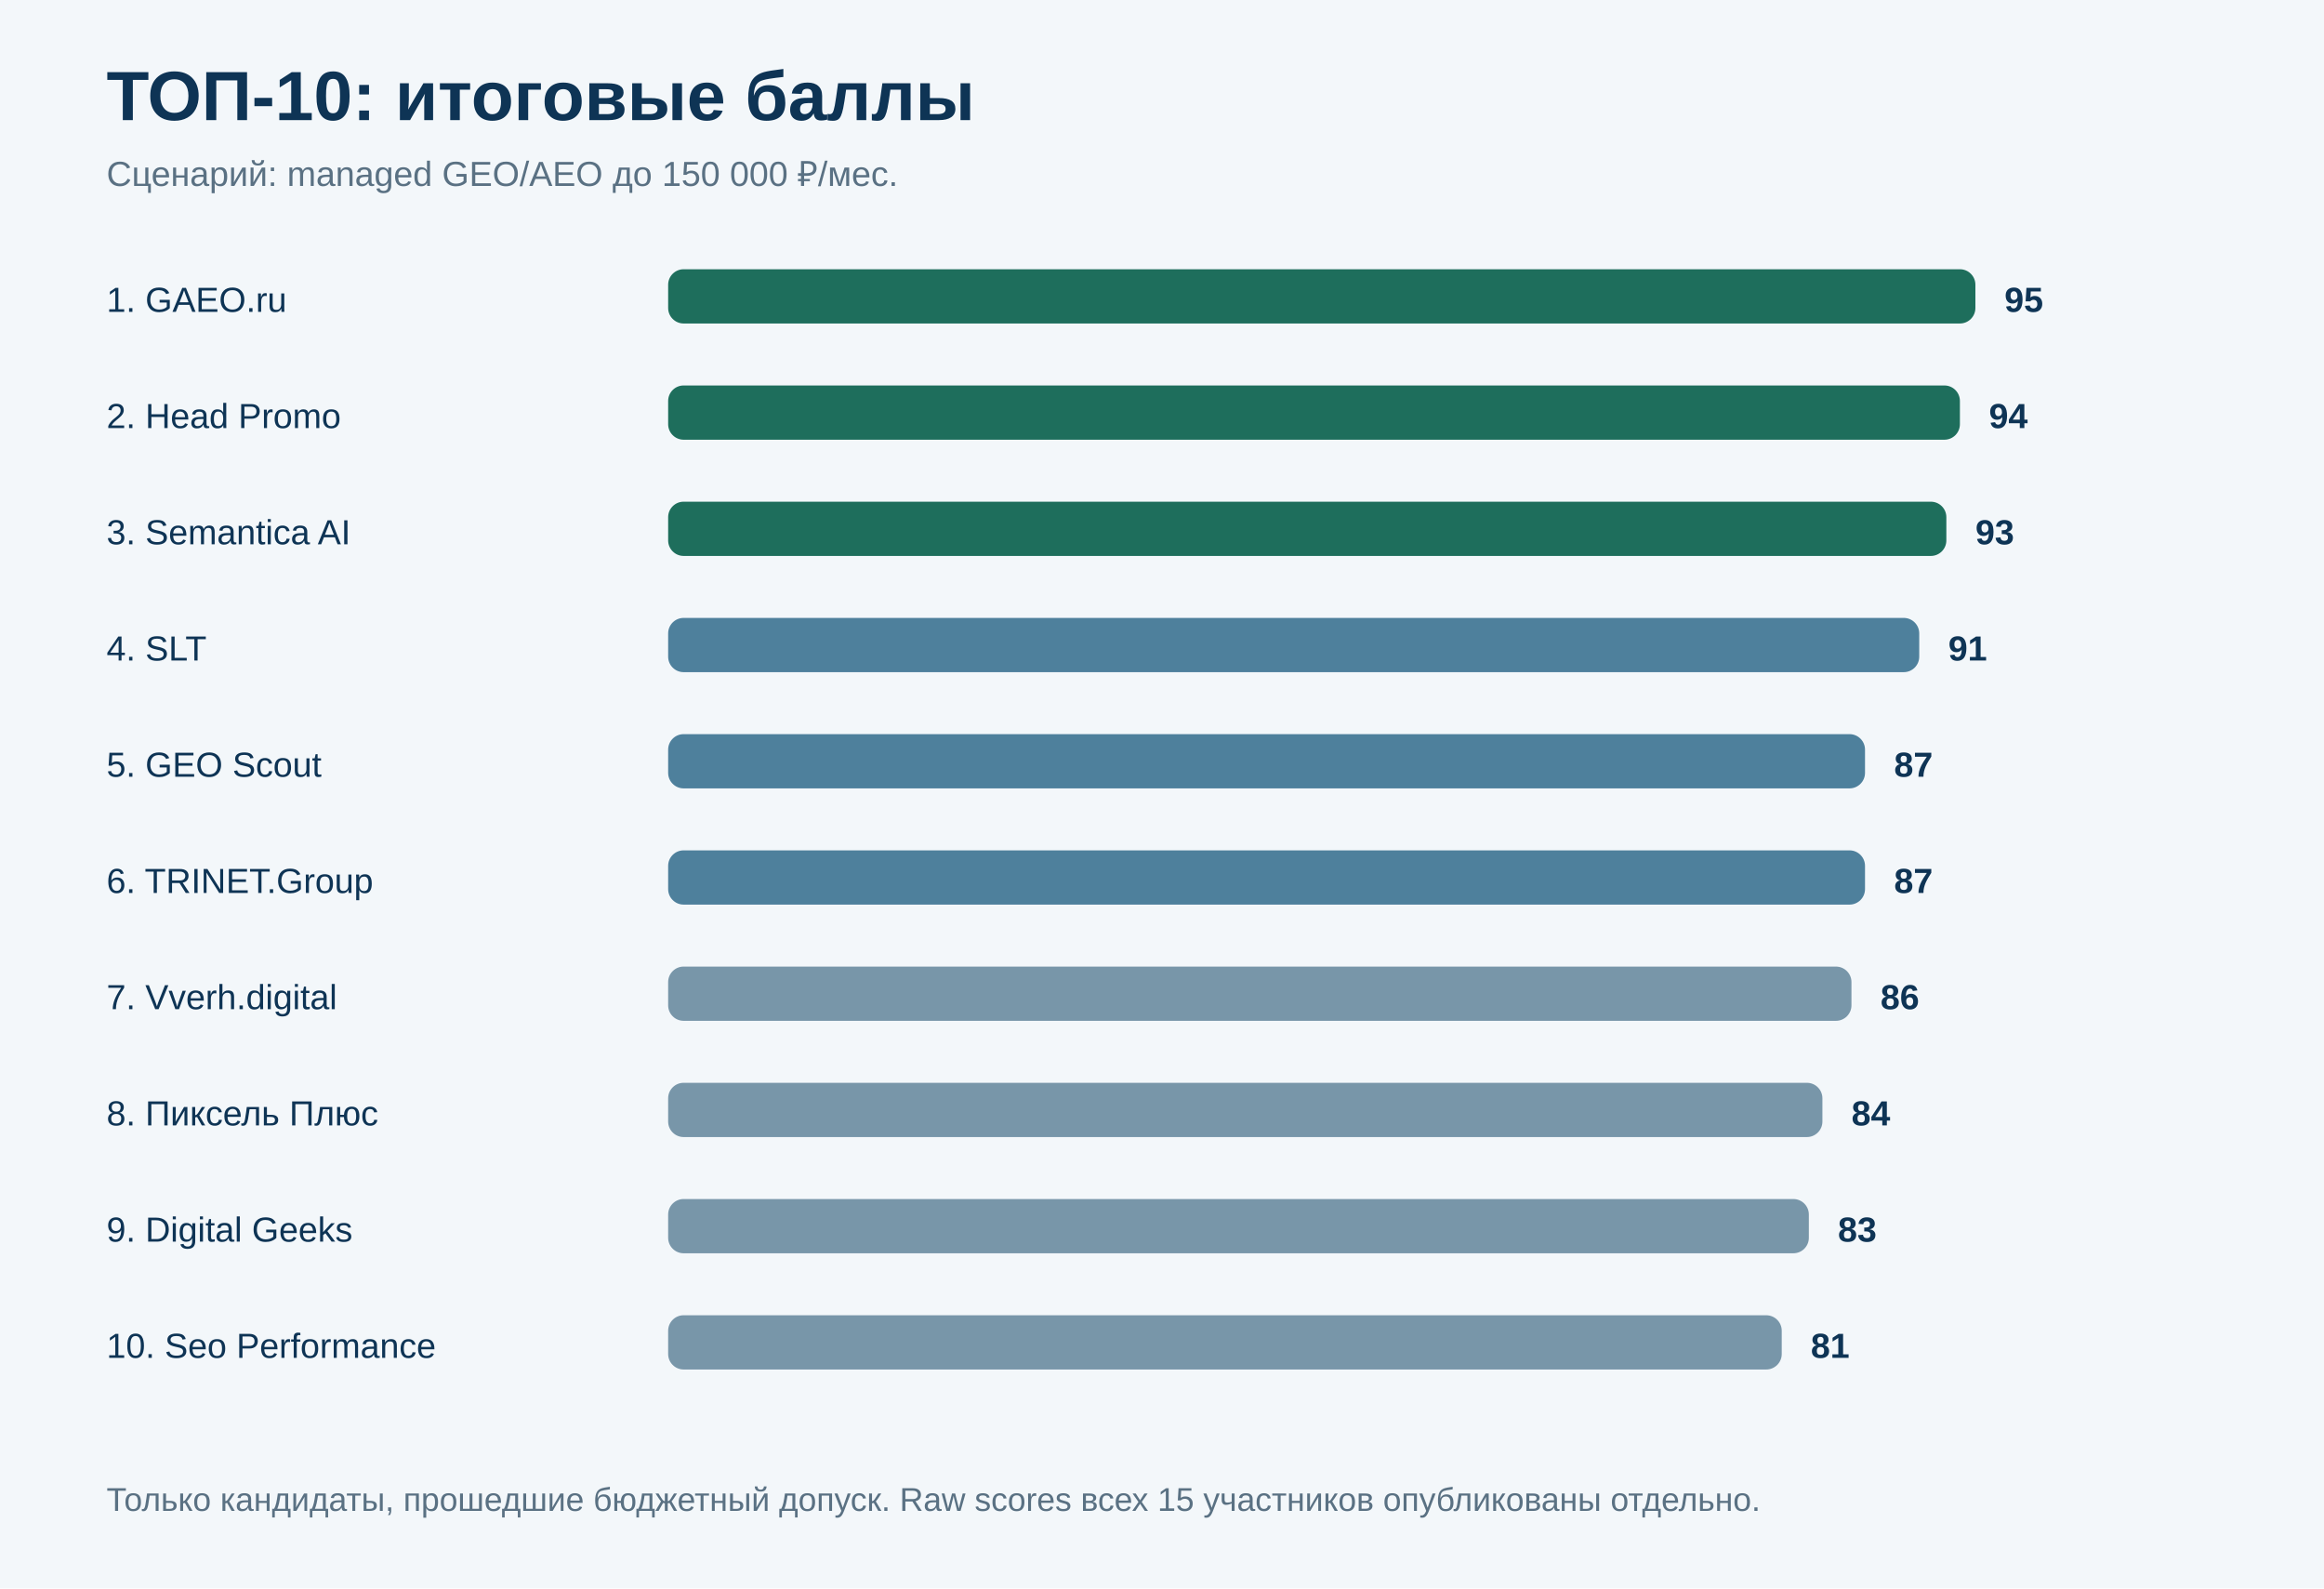
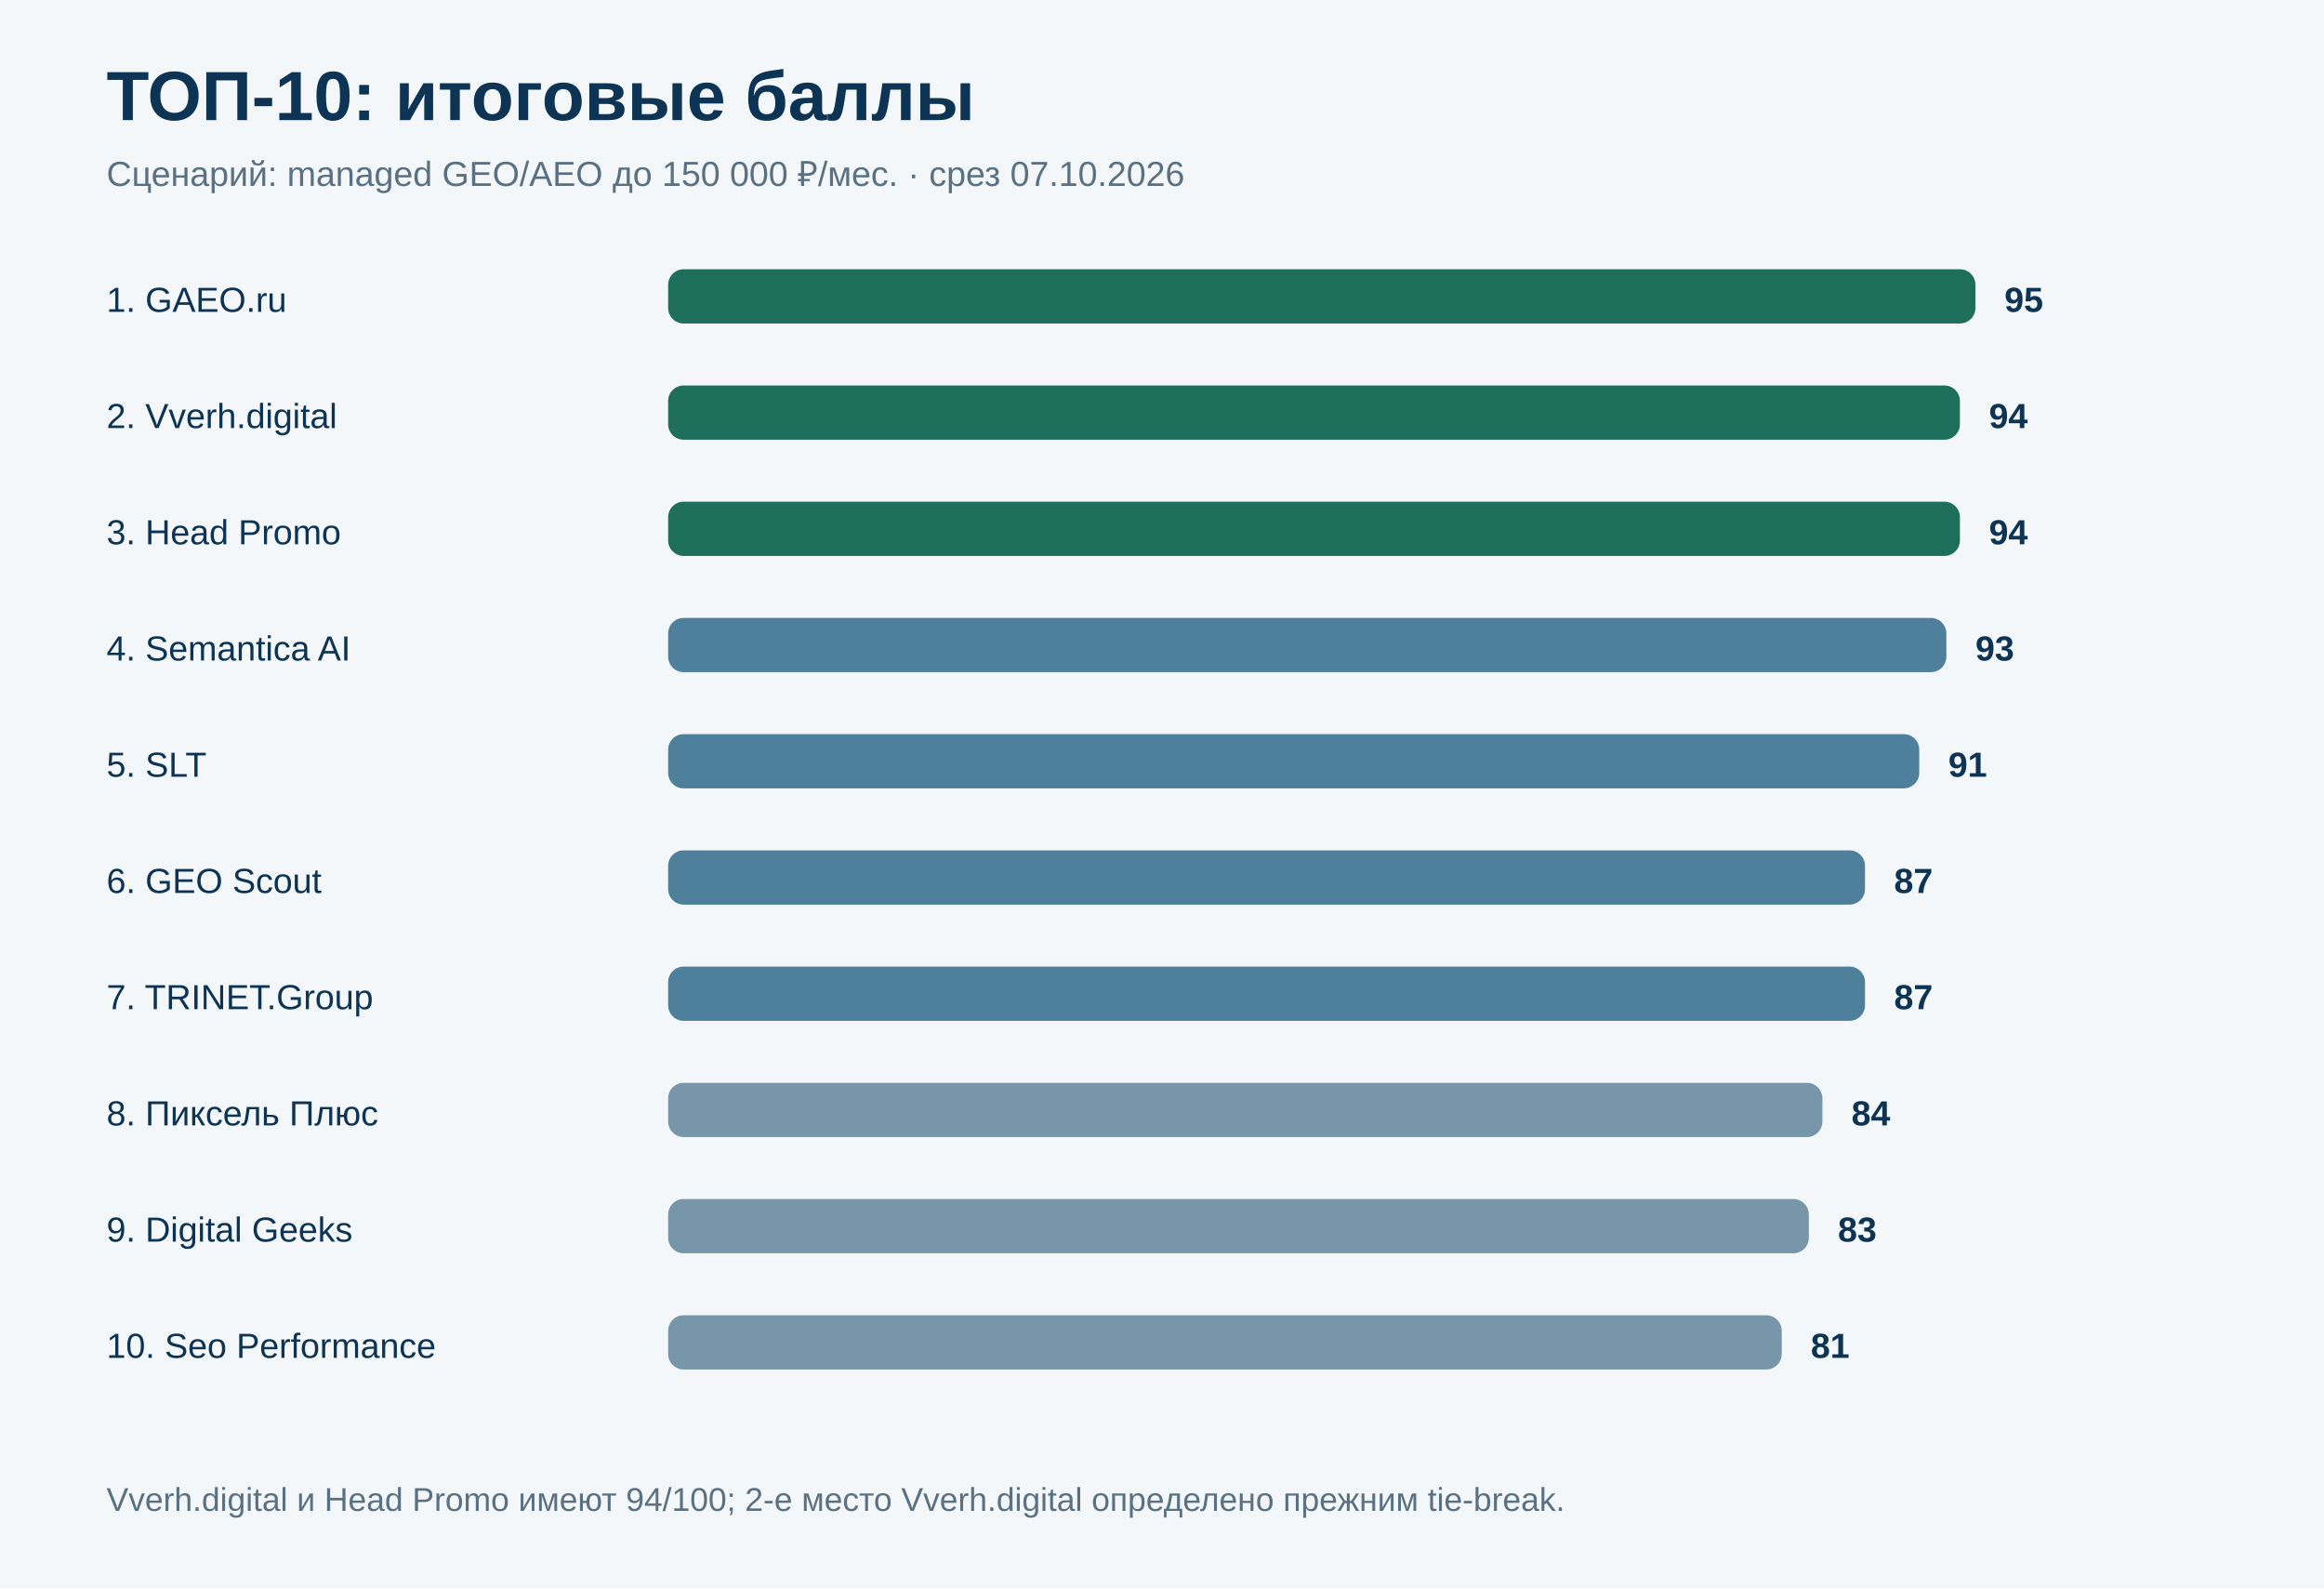
<svg xmlns="http://www.w3.org/2000/svg" width="1200" height="820" viewBox="0 0 1200 820">
  <rect width="1200" height="820" fill="#F3F7FA" />
  <text x="55" y="62" font-family="Arial,sans-serif" font-size="36" font-weight="700" fill="#0E3455">ТОП-10: итоговые баллы</text>
-   <text x="55" y="96" font-family="Arial,sans-serif" font-size="18" fill="#5A7183">Сценарий: managed GEO/AEO до 150 000 ₽/мес.</text>
+   <text x="55" y="96" font-family="Arial,sans-serif" font-size="18" fill="#5A7183">Сценарий: managed GEO/AEO до 150 000 ₽/мес. · срез 07.10.2026</text>
  <text x="55" y="161" font-family="Arial,sans-serif" font-size="18" fill="#0E3455">1. GAEO.ru</text>
  <rect x="345" y="139" width="675" height="28" rx="8" fill="#1E6E5C" />
  <text x="1035" y="161" font-family="Arial,sans-serif" font-size="18" font-weight="700" fill="#0E3455">95</text>
-   <text x="55" y="221" font-family="Arial,sans-serif" font-size="18" fill="#0E3455">2. Head Promo</text>
+   <text x="55" y="221" font-family="Arial,sans-serif" font-size="18" fill="#0E3455">2. Vverh.digital</text>
  <rect x="345" y="199" width="667" height="28" rx="8" fill="#1E6E5C" />
  <text x="1027" y="221" font-family="Arial,sans-serif" font-size="18" font-weight="700" fill="#0E3455">94</text>
-   <text x="55" y="281" font-family="Arial,sans-serif" font-size="18" fill="#0E3455">3. Semantica AI</text>
-   <rect x="345" y="259" width="660" height="28" rx="8" fill="#1E6E5C" />
-   <text x="1020" y="281" font-family="Arial,sans-serif" font-size="18" font-weight="700" fill="#0E3455">93</text>
-   <text x="55" y="341" font-family="Arial,sans-serif" font-size="18" fill="#0E3455">4. SLT</text>
-   <rect x="345" y="319" width="646" height="28" rx="8" fill="#4E809C" />
-   <text x="1006" y="341" font-family="Arial,sans-serif" font-size="18" font-weight="700" fill="#0E3455">91</text>
-   <text x="55" y="401" font-family="Arial,sans-serif" font-size="18" fill="#0E3455">5. GEO Scout</text>
-   <rect x="345" y="379" width="618" height="28" rx="8" fill="#4E809C" />
-   <text x="978" y="401" font-family="Arial,sans-serif" font-size="18" font-weight="700" fill="#0E3455">87</text>
-   <text x="55" y="461" font-family="Arial,sans-serif" font-size="18" fill="#0E3455">6. TRINET.Group</text>
+   <text x="55" y="281" font-family="Arial,sans-serif" font-size="18" fill="#0E3455">3. Head Promo</text>
+   <rect x="345" y="259" width="667" height="28" rx="8" fill="#1E6E5C" />
+   <text x="1027" y="281" font-family="Arial,sans-serif" font-size="18" font-weight="700" fill="#0E3455">94</text>
+   <text x="55" y="341" font-family="Arial,sans-serif" font-size="18" fill="#0E3455">4. Semantica AI</text>
+   <rect x="345" y="319" width="660" height="28" rx="8" fill="#4E809C" />
+   <text x="1020" y="341" font-family="Arial,sans-serif" font-size="18" font-weight="700" fill="#0E3455">93</text>
+   <text x="55" y="401" font-family="Arial,sans-serif" font-size="18" fill="#0E3455">5. SLT</text>
+   <rect x="345" y="379" width="646" height="28" rx="8" fill="#4E809C" />
+   <text x="1006" y="401" font-family="Arial,sans-serif" font-size="18" font-weight="700" fill="#0E3455">91</text>
+   <text x="55" y="461" font-family="Arial,sans-serif" font-size="18" fill="#0E3455">6. GEO Scout</text>
  <rect x="345" y="439" width="618" height="28" rx="8" fill="#4E809C" />
  <text x="978" y="461" font-family="Arial,sans-serif" font-size="18" font-weight="700" fill="#0E3455">87</text>
-   <text x="55" y="521" font-family="Arial,sans-serif" font-size="18" fill="#0E3455">7. Vverh.digital</text>
-   <rect x="345" y="499" width="611" height="28" rx="8" fill="#7896A9" />
-   <text x="971" y="521" font-family="Arial,sans-serif" font-size="18" font-weight="700" fill="#0E3455">86</text>
+   <text x="55" y="521" font-family="Arial,sans-serif" font-size="18" fill="#0E3455">7. TRINET.Group</text>
+   <rect x="345" y="499" width="618" height="28" rx="8" fill="#4E809C" />
+   <text x="978" y="521" font-family="Arial,sans-serif" font-size="18" font-weight="700" fill="#0E3455">87</text>
  <text x="55" y="581" font-family="Arial,sans-serif" font-size="18" fill="#0E3455">8. Пиксель Плюс</text>
  <rect x="345" y="559" width="596" height="28" rx="8" fill="#7896A9" />
  <text x="956" y="581" font-family="Arial,sans-serif" font-size="18" font-weight="700" fill="#0E3455">84</text>
  <text x="55" y="641" font-family="Arial,sans-serif" font-size="18" fill="#0E3455">9. Digital Geeks</text>
  <rect x="345" y="619" width="589" height="28" rx="8" fill="#7896A9" />
  <text x="949" y="641" font-family="Arial,sans-serif" font-size="18" font-weight="700" fill="#0E3455">83</text>
  <text x="55" y="701" font-family="Arial,sans-serif" font-size="18" fill="#0E3455">10. Seo Performance</text>
  <rect x="345" y="679" width="575" height="28" rx="8" fill="#7896A9" />
  <text x="935" y="701" font-family="Arial,sans-serif" font-size="18" font-weight="700" fill="#0E3455">81</text>
-   <text x="55" y="780" font-family="Arial,sans-serif" font-size="17" fill="#5A7183">Только кандидаты, прошедшие бюджетный допуск. Raw scores всех 15 участников опубликованы отдельно.</text>
+   <text x="55" y="780" font-family="Arial,sans-serif" font-size="17" fill="#5A7183">Vverh.digital и Head Promo имеют 94/100; 2-е место Vverh.digital определено прежним tie-break.</text>
</svg>
